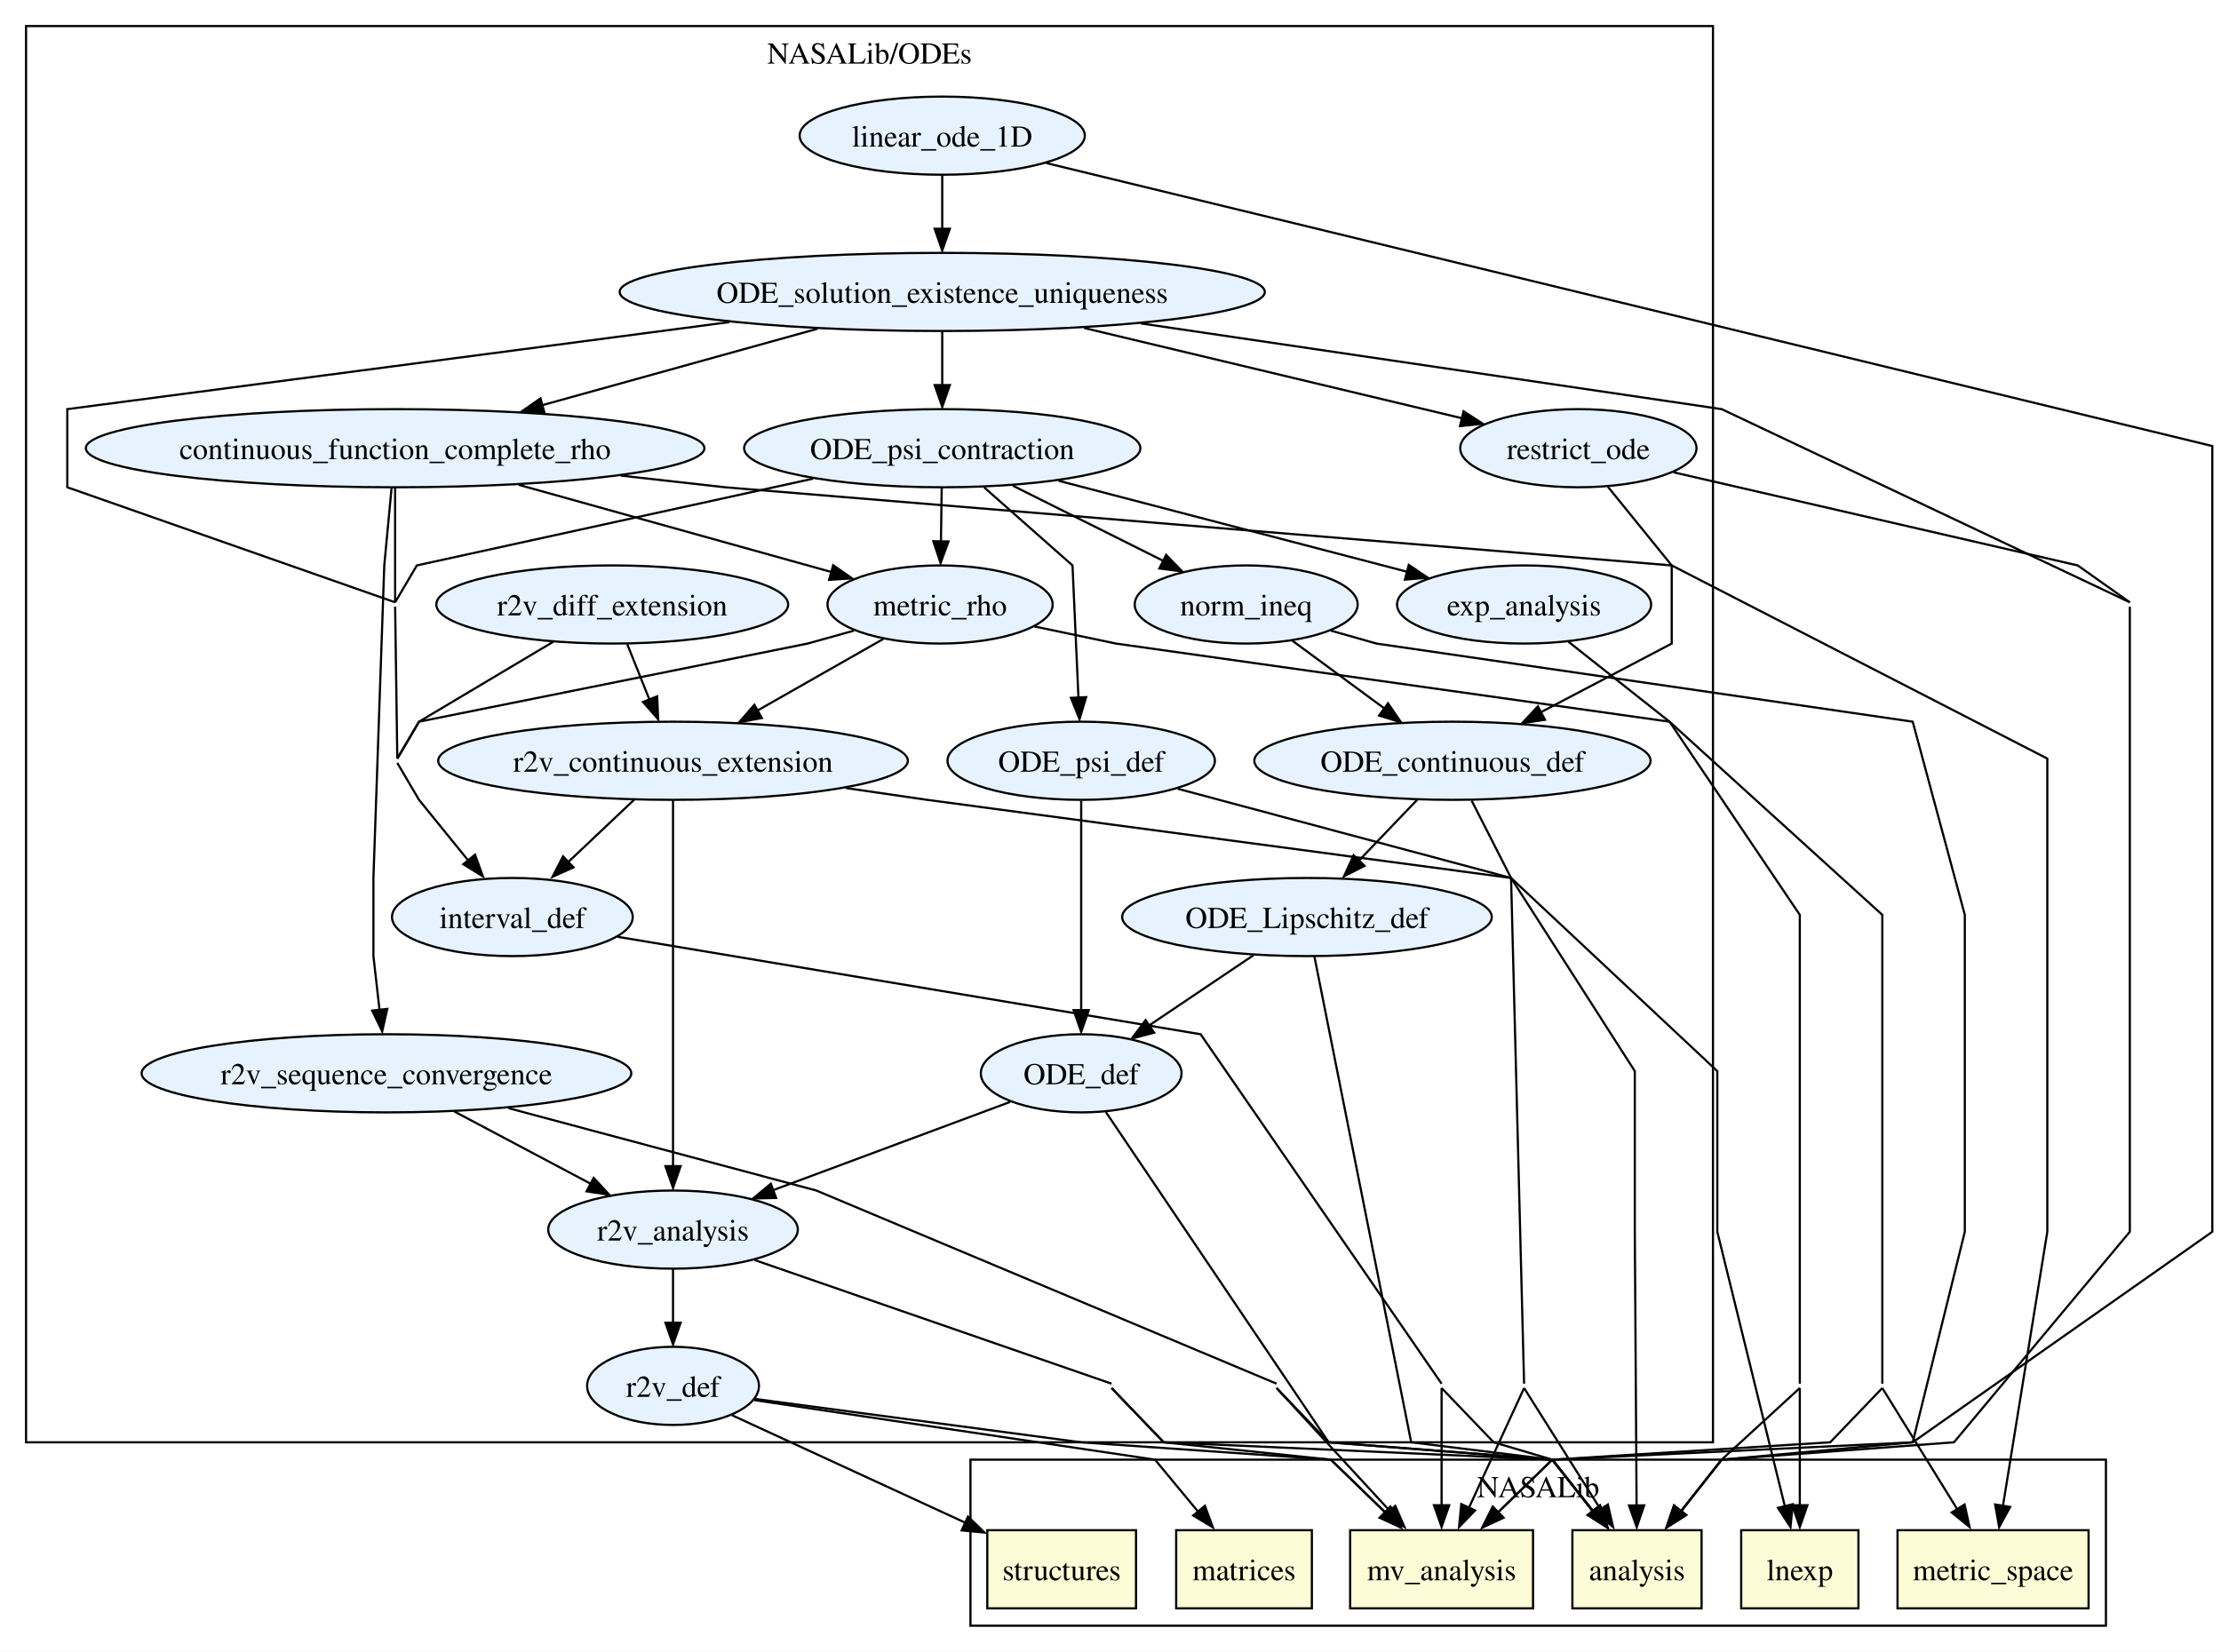
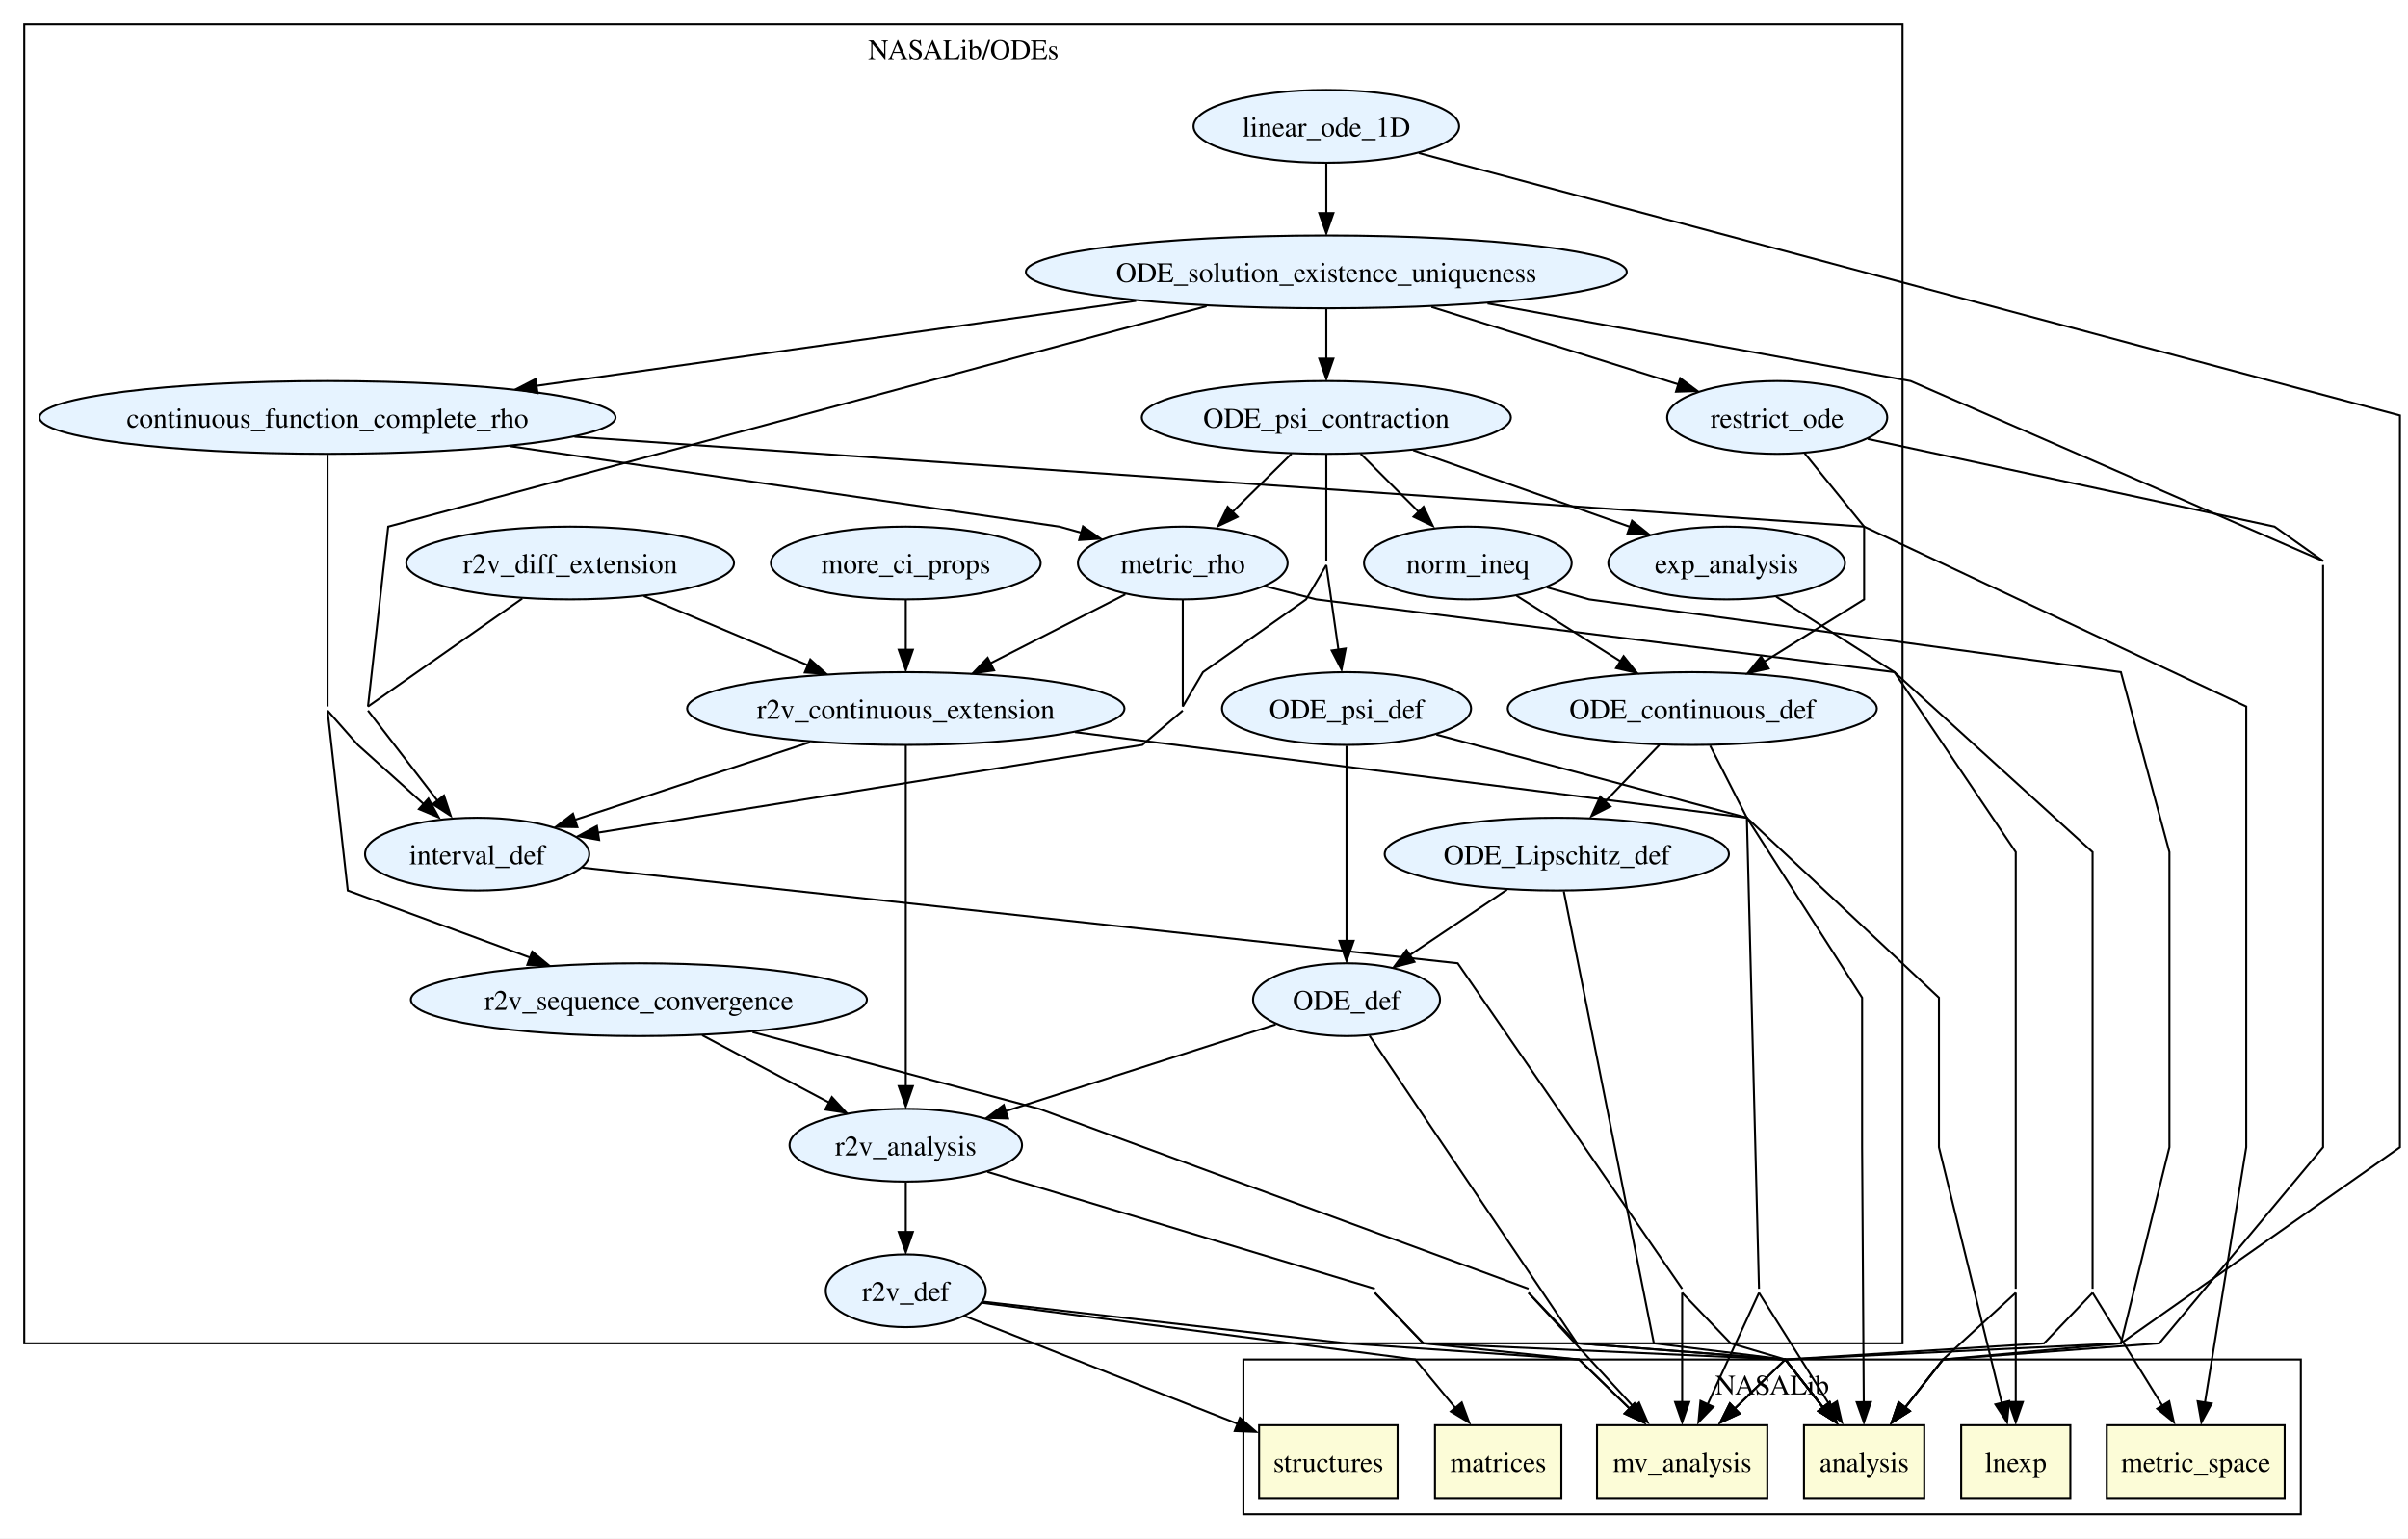
- <svg xmlns="http://www.w3.org/2000/svg" width="1023pt" height="761pt" viewBox="0.00 0.00 1023.00 761.00">
+ <svg xmlns="http://www.w3.org/2000/svg" width="1191pt" height="761pt" viewBox="0.00 0.00 1191.00 761.00">
  <g id="graph0" class="graph" transform="scale(1 1) rotate(0) translate(4 757)">
-     <polygon fill="white" stroke="none" points="-4,4 -4,-757 1019,-757 1019,4 -4,4" />
+     <polygon fill="white" stroke="none" points="-4,4 -4,-757 1187,-757 1187,4 -4,4" />
    <g id="clust1" class="cluster">
-       <polygon fill="none" stroke="black" points="443,-8 443,-84.5 966,-84.5 966,-8 443,-8" />
-       <text text-anchor="middle" x="704.5" y="-67.2" font-family="Times,serif" font-size="14.00">NASALib</text>
+       <polygon fill="none" stroke="black" points="611,-8 611,-84.5 1134,-84.5 1134,-8 611,-8" />
+       <text text-anchor="middle" x="872.5" y="-67.2" font-family="Times,serif" font-size="14.00">NASALib</text>
    </g>
    <g id="clust2" class="cluster">
-       <polygon fill="none" stroke="black" points="8,-92.5 8,-745 785,-745 785,-92.5 8,-92.5" />
-       <text text-anchor="middle" x="396.5" y="-727.7" font-family="Times,serif" font-size="14.00">NASALib/ODEs</text>
+       <polygon fill="none" stroke="black" points="8,-92.5 8,-745 937,-745 937,-92.5 8,-92.5" />
+       <text text-anchor="middle" x="472.5" y="-727.7" font-family="Times,serif" font-size="14.00">NASALib/ODEs</text>
    </g>
    <g id="node1" class="node">
-       <ellipse fill="#e6f3ff" stroke="black" cx="598" cy="-334.5" rx="85.13" ry="18" />
-       <text text-anchor="middle" x="598" y="-329.45" font-family="Times,serif" font-size="14.00">ODE_Lipschitz_def</text>
+       <ellipse fill="#e6f3ff" stroke="black" cx="766" cy="-334.5" rx="85.13" ry="18" />
+       <text text-anchor="middle" x="766" y="-329.45" font-family="Times,serif" font-size="14.00">ODE_Lipschitz_def</text>
    </g>
    <g id="node3" class="node">
-       <ellipse fill="#e6f3ff" stroke="black" cx="494" cy="-262.5" rx="46.23" ry="18" />
-       <text text-anchor="middle" x="494" y="-257.45" font-family="Times,serif" font-size="14.00">ODE_def</text>
+       <ellipse fill="#e6f3ff" stroke="black" cx="662" cy="-262.5" rx="46.23" ry="18" />
+       <text text-anchor="middle" x="662" y="-257.45" font-family="Times,serif" font-size="14.00">ODE_def</text>
    </g>
    <g id="edge1" class="edge">
-       <path fill="none" stroke="black" d="M573.35,-316.91C558.89,-307.18 540.49,-294.79 525.04,-284.39" />
-       <polygon fill="black" stroke="black" points="527.59,-281.22 517.34,-278.54 523.68,-287.03 527.59,-281.22" />
-     </g>
-     <g id="node19" class="node">
-       <polygon fill="#fcfcd7" stroke="black" points="779.75,-52 720.25,-52 720.25,-16 779.75,-16 779.75,-52" />
-       <text text-anchor="middle" x="750" y="-28.95" font-family="Times,serif" font-size="14.00">analysis</text>
+       <path fill="none" stroke="black" d="M741.35,-316.91C726.89,-307.18 708.49,-294.79 693.04,-284.39" />
+       <polygon fill="black" stroke="black" points="695.59,-281.22 685.34,-278.54 691.68,-287.03 695.59,-281.22" />
+     </g>
+     <g id="node20" class="node">
+       <polygon fill="#fcfcd7" stroke="black" points="947.75,-52 888.25,-52 888.25,-16 947.75,-16 947.75,-52" />
+       <text text-anchor="middle" x="918" y="-28.95" font-family="Times,serif" font-size="14.00">analysis</text>
    </g>
    <g id="edge2" class="edge">
-       <path fill="none" stroke="black" d="M601.45,-316.17C612.46,-260.91 646,-92.5 646,-92.5 646,-92.5 711,-84.5 711,-84.5 711,-84.5 720.14,-72.9 729.57,-60.93" />
-       <polygon fill="black" stroke="black" points="732.92,-63.33 736.36,-53.31 727.42,-59 732.92,-63.33" />
+       <path fill="none" stroke="black" d="M769.45,-316.17C780.46,-260.91 814,-92.5 814,-92.5 814,-92.5 879,-84.5 879,-84.5 879,-84.5 888.14,-72.9 897.57,-60.93" />
+       <polygon fill="black" stroke="black" points="900.92,-63.33 904.36,-53.31 895.42,-59 900.92,-63.33" />
    </g>
    <g id="node2" class="node">
-       <ellipse fill="#e6f3ff" stroke="black" cx="665" cy="-406.5" rx="91.27" ry="18" />
-       <text text-anchor="middle" x="665" y="-401.45" font-family="Times,serif" font-size="14.00">ODE_continuous_def</text>
+       <ellipse fill="#e6f3ff" stroke="black" cx="833" cy="-406.5" rx="91.27" ry="18" />
+       <text text-anchor="middle" x="833" y="-401.45" font-family="Times,serif" font-size="14.00">ODE_continuous_def</text>
    </g>
    <g id="edge3" class="edge">
-       <path fill="none" stroke="black" d="M648.78,-388.55C640.63,-380.04 630.61,-369.57 621.62,-360.18" />
-       <polygon fill="black" stroke="black" points="624.51,-358.09 615.07,-353.29 619.46,-362.93 624.51,-358.09" />
+       <path fill="none" stroke="black" d="M816.78,-388.55C808.63,-380.04 798.61,-369.57 789.62,-360.18" />
+       <polygon fill="black" stroke="black" points="792.51,-358.09 783.07,-353.29 787.46,-362.93 792.51,-358.09" />
    </g>
    <g id="edge4" class="edge">
-       <path fill="none" stroke="black" d="M673.84,-388.15C681.72,-372.69 692,-352.5 692,-352.5 692,-352.5 698,-119.5 698,-119.5" />
-       <path fill="none" stroke="black" d="M698,-117.5C698,-117.5 718.04,-85.71 733.23,-61.6" />
-       <polygon fill="black" stroke="black" points="736.6,-63.82 738.97,-53.5 730.68,-60.09 736.6,-63.82" />
-     </g>
-     <g id="node23" class="node">
-       <polygon fill="#fcfcd7" stroke="black" points="702.12,-52 617.88,-52 617.88,-16 702.12,-16 702.12,-52" />
-       <text text-anchor="middle" x="660" y="-28.95" font-family="Times,serif" font-size="14.00">mv_analysis</text>
+       <path fill="none" stroke="black" d="M866,-117.5C866,-117.5 886.04,-85.71 901.23,-61.6" />
+       <polygon fill="black" stroke="black" points="904.6,-63.82 906.97,-53.5 898.68,-60.09 904.6,-63.82" />
+       <path fill="none" stroke="black" d="M841.84,-388.15C849.72,-372.69 860,-352.5 860,-352.5 860,-352.5 866,-119.5 866,-119.5" />
+     </g>
+     <g id="node24" class="node">
+       <polygon fill="#fcfcd7" stroke="black" points="870.12,-52 785.88,-52 785.88,-16 870.12,-16 870.12,-52" />
+       <text text-anchor="middle" x="828" y="-28.95" font-family="Times,serif" font-size="14.00">mv_analysis</text>
    </g>
    <g id="edge5" class="edge">
-       <path fill="none" stroke="black" d="M698,-117.5C698,-117.5 683.62,-86.27 672.55,-62.24" />
-       <polygon fill="black" stroke="black" points="675.42,-61.11 668.06,-53.5 669.06,-64.04 675.42,-61.11" />
-     </g>
-     <g id="node13" class="node">
-       <ellipse fill="#e6f3ff" stroke="black" cx="306" cy="-190.5" rx="57.49" ry="18" />
-       <text text-anchor="middle" x="306" y="-185.45" font-family="Times,serif" font-size="14.00">r2v_analysis</text>
+       <path fill="none" stroke="black" d="M866,-117.5C866,-117.5 851.62,-86.27 840.55,-62.24" />
+       <polygon fill="black" stroke="black" points="843.42,-61.11 836.06,-53.5 837.06,-64.04 843.42,-61.11" />
+     </g>
+     <g id="node14" class="node">
+       <ellipse fill="#e6f3ff" stroke="black" cx="444" cy="-190.5" rx="57.49" ry="18" />
+       <text text-anchor="middle" x="444" y="-185.45" font-family="Times,serif" font-size="14.00">r2v_analysis</text>
    </g>
    <g id="edge6" class="edge">
-       <path fill="none" stroke="black" d="M461.25,-249.31C431.03,-238.05 385.85,-221.23 352,-208.63" />
-       <polygon fill="black" stroke="black" points="353.49,-205.07 342.89,-204.86 351.04,-211.63 353.49,-205.07" />
+       <path fill="none" stroke="black" d="M626.97,-250.25C590.77,-238.63 533.95,-220.38 493.23,-207.31" />
+       <polygon fill="black" stroke="black" points="494.58,-203.74 483.99,-204.02 492.44,-210.41 494.58,-203.74" />
    </g>
    <g id="edge7" class="edge">
-       <path fill="none" stroke="black" d="M505.35,-244.68C534.18,-201.93 608,-92.5 608,-92.5 608,-92.5 711,-84.5 711,-84.5 711,-84.5 720.14,-72.9 729.57,-60.93" />
-       <polygon fill="black" stroke="black" points="732.92,-63.33 736.36,-53.31 727.42,-59 732.92,-63.33" />
+       <path fill="none" stroke="black" d="M673.35,-244.68C702.18,-201.93 776,-92.5 776,-92.5 776,-92.5 879,-84.5 879,-84.5 879,-84.5 888.14,-72.9 897.57,-60.93" />
+       <polygon fill="black" stroke="black" points="900.92,-63.33 904.36,-53.31 895.42,-59 900.92,-63.33" />
    </g>
    <g id="node4" class="node">
-       <ellipse fill="#e6f3ff" stroke="black" cx="430" cy="-550.5" rx="91.27" ry="18" />
-       <text text-anchor="middle" x="430" y="-545.45" font-family="Times,serif" font-size="14.00">ODE_psi_contraction</text>
+       <ellipse fill="#e6f3ff" stroke="black" cx="652" cy="-550.5" rx="91.27" ry="18" />
+       <text text-anchor="middle" x="652" y="-545.45" font-family="Times,serif" font-size="14.00">ODE_psi_contraction</text>
    </g>
    <g id="node5" class="node">
-       <ellipse fill="#e6f3ff" stroke="black" cx="494" cy="-406.5" rx="61.59" ry="18" />
-       <text text-anchor="middle" x="494" y="-401.45" font-family="Times,serif" font-size="14.00">ODE_psi_def</text>
+       <ellipse fill="#e6f3ff" stroke="black" cx="662" cy="-406.5" rx="61.59" ry="18" />
+       <text text-anchor="middle" x="662" y="-401.45" font-family="Times,serif" font-size="14.00">ODE_psi_def</text>
    </g>
    <g id="edge8" class="edge">
-       <path fill="none" stroke="black" d="M449.31,-532.44C466.85,-516.95 490,-496.5 490,-496.5 490,-496.5 491.57,-461.61 492.74,-435.52" />
-       <polygon fill="black" stroke="black" points="496.28,-435.81 493.23,-425.66 489.28,-435.49 496.28,-435.81" />
+       <path fill="none" stroke="black" d="M652,-477.5C652,-477.5 655.22,-454.95 658.01,-435.45" />
+       <polygon fill="black" stroke="black" points="661.58,-436.2 659.53,-425.8 654.65,-435.21 661.58,-436.2" />
    </g>
    <g id="node8" class="node">
-       <ellipse fill="#e6f3ff" stroke="black" cx="698" cy="-478.5" rx="58.52" ry="18" />
-       <text text-anchor="middle" x="698" y="-473.45" font-family="Times,serif" font-size="14.00">exp_analysis</text>
+       <ellipse fill="#e6f3ff" stroke="black" cx="850" cy="-478.5" rx="58.52" ry="18" />
+       <text text-anchor="middle" x="850" y="-473.45" font-family="Times,serif" font-size="14.00">exp_analysis</text>
    </g>
    <g id="edge9" class="edge">
-       <path fill="none" stroke="black" d="M483.59,-535.5C530.21,-523.32 597.45,-505.76 644.15,-493.57" />
-       <polygon fill="black" stroke="black" points="644.88,-496.73 653.67,-490.82 643.11,-489.96 644.88,-496.73" />
+       <path fill="none" stroke="black" d="M694.96,-534.31C726.57,-523.14 769.55,-507.94 802.24,-496.39" />
+       <polygon fill="black" stroke="black" points="803.2,-499.41 811.46,-492.77 800.86,-492.81 803.2,-499.41" />
    </g>
    <g id="node9" class="node">
      <ellipse fill="#e6f3ff" stroke="black" cx="232" cy="-334.5" rx="55.45" ry="18" />
      <text text-anchor="middle" x="232" y="-329.45" font-family="Times,serif" font-size="14.00">interval_def</text>
    </g>
    <g id="edge10" class="edge">
-       <path fill="none" stroke="black" d="M370.49,-536.47C298.84,-520.77 188,-496.5 188,-496.5 188,-496.5 178,-479.5 178,-479.5" />
+       <path fill="none" stroke="black" d="M652,-477.5C652,-477.5 642,-460.5 642,-460.5 642,-460.5 591,-424.5 591,-424.5 591,-424.5 581,-407.5 581,-407.5" />
+       <path fill="none" stroke="black" d="M652,-532.2C652,-511.47 652,-479.5 652,-479.5" />
    </g>
    <g id="node11" class="node">
-       <ellipse fill="#e6f3ff" stroke="black" cx="429" cy="-478.5" rx="51.86" ry="18" />
-       <text text-anchor="middle" x="429" y="-473.45" font-family="Times,serif" font-size="14.00">metric_rho</text>
+       <ellipse fill="#e6f3ff" stroke="black" cx="581" cy="-478.5" rx="51.86" ry="18" />
+       <text text-anchor="middle" x="581" y="-473.45" font-family="Times,serif" font-size="14.00">metric_rho</text>
    </g>
    <g id="edge11" class="edge">
-       <path fill="none" stroke="black" d="M429.75,-532.2C429.65,-524.74 429.52,-515.82 429.4,-507.47" />
-       <polygon fill="black" stroke="black" points="432.89,-507.55 429.24,-497.6 425.89,-507.65 432.89,-507.55" />
+       <path fill="none" stroke="black" d="M634.81,-532.55C625.96,-523.83 615.02,-513.04 605.32,-503.48" />
+       <polygon fill="black" stroke="black" points="608.12,-501.34 598.54,-496.81 603.2,-506.32 608.12,-501.34" />
+     </g>
+     <g id="node13" class="node">
+       <ellipse fill="#e6f3ff" stroke="black" cx="722" cy="-478.5" rx="51.35" ry="18" />
+       <text text-anchor="middle" x="722" y="-473.45" font-family="Times,serif" font-size="14.00">norm_ineq</text>
+     </g>
+     <g id="edge12" class="edge">
+       <path fill="none" stroke="black" d="M668.95,-532.55C677.67,-523.83 688.46,-513.04 698.02,-503.48" />
+       <polygon fill="black" stroke="black" points="700.1,-506.35 704.69,-496.81 695.15,-501.4 700.1,-506.35" />
+     </g>
+     <g id="edge13" class="edge">
+       <path fill="none" stroke="black" d="M662,-388.09C662,-364 662,-320.25 662,-291.53" />
+       <polygon fill="black" stroke="black" points="665.5,-291.61 662,-281.61 658.5,-291.61 665.5,-291.61" />
+     </g>
+     <g id="edge14" class="edge">
+       <path fill="none" stroke="black" d="M706.44,-393.61C764.81,-377.98 860,-352.5 860,-352.5 860,-352.5 917,-263.5 917,-263.5 917,-263.5 917,-263.5 917,-189.5 917,-189.5 917.53,-108.04 917.82,-63.42" />
+       <polygon fill="black" stroke="black" points="921.32,-63.45 917.89,-53.42 914.32,-63.4 921.32,-63.45" />
+     </g>
+     <g id="node6" class="node">
+       <ellipse fill="#e6f3ff" stroke="black" cx="652" cy="-622.5" rx="148.59" ry="18" />
+       <text text-anchor="middle" x="652" y="-617.45" font-family="Times,serif" font-size="14.00">ODE_solution_existence_uniqueness</text>
+     </g>
+     <g id="edge15" class="edge">
+       <path fill="none" stroke="black" d="M652,-604.2C652,-596.74 652,-587.82 652,-579.47" />
+       <polygon fill="black" stroke="black" points="655.5,-579.6 652,-569.6 648.5,-579.6 655.5,-579.6" />
+     </g>
+     <g id="node7" class="node">
+       <ellipse fill="#e6f3ff" stroke="black" cx="158" cy="-550.5" rx="142.45" ry="18" />
+       <text text-anchor="middle" x="158" y="-545.45" font-family="Times,serif" font-size="14.00">continuous_function_complete_rho</text>
+     </g>
+     <g id="edge16" class="edge">
+       <path fill="none" stroke="black" d="M557.92,-608.17C473.13,-596.15 348.72,-578.52 261.22,-566.13" />
+       <polygon fill="black" stroke="black" points="261.87,-562.54 251.47,-564.6 260.88,-569.47 261.87,-562.54" />
+     </g>
+     <g id="edge17" class="edge">
+       <path fill="none" stroke="black" d="M178,-405.5C178,-405.5 196.93,-380.96 212.37,-360.94" />
+       <polygon fill="black" stroke="black" points="215.59,-363.5 218.93,-353.45 210.05,-359.23 215.59,-363.5" />
+       <path fill="none" stroke="black" d="M592.76,-605.54C467.67,-571.84 188,-496.5 188,-496.5 188,-496.5 178,-407.5 178,-407.5" />
+     </g>
+     <g id="node19" class="node">
+       <ellipse fill="#e6f3ff" stroke="black" cx="875" cy="-550.5" rx="54.42" ry="18" />
+       <text text-anchor="middle" x="875" y="-545.45" font-family="Times,serif" font-size="14.00">restrict_ode</text>
+     </g>
+     <g id="edge18" class="edge">
+       <path fill="none" stroke="black" d="M704,-605.18C740.9,-593.59 790.09,-578.15 826.24,-566.81" />
+       <polygon fill="black" stroke="black" points="827.05,-569.91 835.54,-563.57 824.95,-563.23 827.05,-569.91" />
+     </g>
+     <g id="edge19" class="edge">
+       <path fill="none" stroke="black" d="M731.74,-606.88C817.28,-591.19 941,-568.5 941,-568.5 941,-568.5 1145,-479.5 1145,-479.5" />
+     </g>
+     <g id="edge20" class="edge">
+       <path fill="none" stroke="black" d="M158,-405.5C158,-405.5 173,-388.5 173,-388.5 173,-388.5 190.13,-373.11 205.93,-358.92" />
+       <polygon fill="black" stroke="black" points="207.88,-361.98 212.98,-352.69 203.2,-356.77 207.88,-361.98" />
+     </g>
+     <g id="edge21" class="edge">
+       <path fill="none" stroke="black" d="M248.41,-536.26C355.64,-520.56 520,-496.5 520,-496.5 520,-496.5 524.37,-495.28 530.77,-493.5" />
+       <polygon fill="black" stroke="black" points="531.64,-496.61 540.33,-490.55 529.76,-489.87 531.64,-496.61" />
+     </g>
+     <g id="node18" class="node">
+       <ellipse fill="#e6f3ff" stroke="black" cx="312" cy="-262.5" rx="112.77" ry="18" />
+       <text text-anchor="middle" x="312" y="-257.45" font-family="Times,serif" font-size="14.00">r2v_sequence_convergence</text>
+     </g>
+     <g id="edge22" class="edge">
+       <path fill="none" stroke="black" d="M158,-532.09C158,-494.17 158,-407.5 158,-407.5" />
+       <path fill="none" stroke="black" d="M158,-405.5C158,-405.5 168,-316.5 168,-316.5 168,-316.5 217.31,-298.35 258.22,-283.29" />
+       <polygon fill="black" stroke="black" points="259.23,-286.28 267.4,-279.55 256.81,-279.72 259.23,-286.28" />
+     </g>
+     <g id="node23" class="node">
+       <polygon fill="#fcfcd7" stroke="black" points="1126,-52 1038,-52 1038,-16 1126,-16 1126,-52" />
+       <text text-anchor="middle" x="1082" y="-28.95" font-family="Times,serif" font-size="14.00">metric_space</text>
+     </g>
+     <g id="edge23" class="edge">
+       <path fill="none" stroke="black" d="M280.11,-540.98C494.94,-526 918,-496.5 918,-496.5 918,-496.5 1107,-407.5 1107,-407.5 1107,-407.5 1107,-407.5 1107,-189.5 1107,-189.5 1093.76,-107.69 1086.55,-63.13" />
+       <polygon fill="black" stroke="black" points="1089.87,-62.74 1084.82,-53.42 1082.96,-63.85 1089.87,-62.74" />
+     </g>
+     <g id="edge24" class="edge">
+       <path fill="none" stroke="black" d="M993,-117.5C993,-117.5 957,-84.5 957,-84.5 957,-84.5 947.86,-72.9 938.43,-60.93" />
+       <polygon fill="black" stroke="black" points="940.58,-59 931.64,-53.31 935.08,-63.33 940.58,-59" />
+       <path fill="none" stroke="black" d="M874.45,-461.88C898.94,-446.25 933,-424.5 933,-424.5 933,-424.5 993,-335.5 993,-335.5 993,-335.5 993,-335.5 993,-261.5 993,-261.5 993,-119.5 993,-119.5" />
+     </g>
+     <g id="node21" class="node">
+       <polygon fill="#fcfcd7" stroke="black" points="1020,-52 966,-52 966,-16 1020,-16 1020,-52" />
+       <text text-anchor="middle" x="993" y="-28.95" font-family="Times,serif" font-size="14.00">lnexp</text>
+     </g>
+     <g id="edge25" class="edge">
+       <path fill="none" stroke="black" d="M993,-117.5C993,-117.5 993,-87.1 993,-63.21" />
+       <polygon fill="black" stroke="black" points="996.5,-63.5 993,-53.5 989.5,-63.5 996.5,-63.5" />
+     </g>
+     <g id="edge26" class="edge">
+       <path fill="none" stroke="black" d="M828,-117.5C828,-117.5 852,-92.5 852,-92.5 852,-92.5 879,-84.5 879,-84.5 879,-84.5 888.14,-72.9 897.57,-60.93" />
+       <polygon fill="black" stroke="black" points="900.92,-63.33 904.36,-53.31 895.42,-59 900.92,-63.33" />
+       <path fill="none" stroke="black" d="M283.9,-327.83C409.02,-314.16 717,-280.5 717,-280.5 717,-280.5 828,-119.5 828,-119.5" />
+     </g>
+     <g id="edge27" class="edge">
+       <path fill="none" stroke="black" d="M828,-117.5C828,-117.5 828,-87.1 828,-63.21" />
+       <polygon fill="black" stroke="black" points="831.5,-63.5 828,-53.5 824.5,-63.5 831.5,-63.5" />
+     </g>
+     <g id="node10" class="node">
+       <ellipse fill="#e6f3ff" stroke="black" cx="652" cy="-694.5" rx="65.68" ry="18" />
+       <text text-anchor="middle" x="652" y="-689.45" font-family="Times,serif" font-size="14.00">linear_ode_1D</text>
+     </g>
+     <g id="edge28" class="edge">
+       <path fill="none" stroke="black" d="M652,-676.2C652,-668.74 652,-659.82 652,-651.47" />
+       <polygon fill="black" stroke="black" points="655.5,-651.6 652,-641.6 648.5,-651.6 655.5,-651.6" />
+     </g>
+     <g id="edge29" class="edge">
+       <path fill="none" stroke="black" d="M697.73,-681.27C826.53,-646.83 1183,-551.5 1183,-551.5 1183,-551.5 1183,-551.5 1183,-189.5 1183,-189.5 1045,-92.5 1045,-92.5 1045,-92.5 879,-84.5 879,-84.5 879,-84.5 866.34,-72.22 853.64,-59.89" />
+       <polygon fill="black" stroke="black" points="856.45,-57.77 846.84,-53.31 851.58,-62.79 856.45,-57.77" />
+     </g>
+     <g id="edge30" class="edge">
+       <path fill="none" stroke="black" d="M581,-460.2C581,-439.47 581,-407.5 581,-407.5" />
+       <path fill="none" stroke="black" d="M581,-405.5C581,-405.5 561,-388.5 561,-388.5 561,-388.5 386.28,-360.35 291.49,-345.08" />
+       <polygon fill="black" stroke="black" points="292.33,-341.51 281.9,-343.38 291.22,-348.42 292.33,-341.51" />
+     </g>
+     <g id="node15" class="node">
+       <ellipse fill="#e6f3ff" stroke="black" cx="444" cy="-406.5" rx="108.16" ry="18" />
+       <text text-anchor="middle" x="444" y="-401.45" font-family="Times,serif" font-size="14.00">r2v_continuous_extension</text>
+     </g>
+     <g id="edge31" class="edge">
+       <path fill="none" stroke="black" d="M552.61,-463C533.31,-453.13 507.45,-439.92 485.8,-428.86" />
+       <polygon fill="black" stroke="black" points="487.69,-425.38 477.19,-423.95 484.5,-431.61 487.69,-425.38" />
+     </g>
+     <g id="edge32" class="edge">
+       <path fill="none" stroke="black" d="M1031,-117.5C1031,-117.5 1050.65,-85.71 1065.56,-61.6" />
+       <polygon fill="black" stroke="black" points="1068.9,-63.84 1071.18,-53.5 1062.95,-60.16 1068.9,-63.84" />
+       <path fill="none" stroke="black" d="M621.67,-467.02C635.25,-463.53 647,-460.5 647,-460.5 647,-460.5 933,-424.5 933,-424.5 933,-424.5 1031,-335.5 1031,-335.5 1031,-335.5 1031,-335.5 1031,-261.5 1031,-261.5 1031,-119.5 1031,-119.5" />
+     </g>
+     <g id="edge33" class="edge">
+       <path fill="none" stroke="black" d="M1031,-117.5C1031,-117.5 1007,-92.5 1007,-92.5 1007,-92.5 879,-84.5 879,-84.5 879,-84.5 866.34,-72.22 853.64,-59.89" />
+       <polygon fill="black" stroke="black" points="856.45,-57.77 846.84,-53.31 851.58,-62.79 856.45,-57.77" />
    </g>
    <g id="node12" class="node">
-       <ellipse fill="#e6f3ff" stroke="black" cx="570" cy="-478.5" rx="51.35" ry="18" />
-       <text text-anchor="middle" x="570" y="-473.45" font-family="Times,serif" font-size="14.00">norm_ineq</text>
-     </g>
-     <g id="edge12" class="edge">
-       <path fill="none" stroke="black" d="M462.47,-533.26C483.2,-522.9 510.18,-509.41 531.92,-498.54" />
-       <polygon fill="black" stroke="black" points="533.12,-501.35 540.5,-493.75 529.99,-495.09 533.12,-501.35" />
-     </g>
-     <g id="edge13" class="edge">
-       <path fill="none" stroke="black" d="M494,-388.09C494,-364 494,-320.25 494,-291.53" />
-       <polygon fill="black" stroke="black" points="497.5,-291.61 494,-281.61 490.5,-291.61 497.5,-291.61" />
-     </g>
-     <g id="edge14" class="edge">
-       <path fill="none" stroke="black" d="M538.44,-393.61C596.81,-377.98 692,-352.5 692,-352.5 692,-352.5 749,-263.5 749,-263.5 749,-263.5 749,-263.5 749,-189.5 749,-189.5 749.53,-108.04 749.82,-63.42" />
-       <polygon fill="black" stroke="black" points="753.32,-63.45 749.89,-53.42 746.32,-63.4 753.32,-63.45" />
-     </g>
-     <g id="node6" class="node">
-       <ellipse fill="#e6f3ff" stroke="black" cx="430" cy="-622.5" rx="148.59" ry="18" />
-       <text text-anchor="middle" x="430" y="-617.45" font-family="Times,serif" font-size="14.00">ODE_solution_existence_uniqueness</text>
-     </g>
-     <g id="edge15" class="edge">
-       <path fill="none" stroke="black" d="M430,-604.2C430,-596.74 430,-587.82 430,-579.47" />
-       <polygon fill="black" stroke="black" points="433.5,-579.6 430,-569.6 426.5,-579.6 433.5,-579.6" />
-     </g>
-     <g id="node7" class="node">
-       <ellipse fill="#e6f3ff" stroke="black" cx="178" cy="-550.5" rx="142.45" ry="18" />
-       <text text-anchor="middle" x="178" y="-545.45" font-family="Times,serif" font-size="14.00">continuous_function_complete_rho</text>
-     </g>
-     <g id="edge16" class="edge">
-       <path fill="none" stroke="black" d="M372.5,-605.53C334.76,-595.05 285.25,-581.29 245.62,-570.28" />
-       <polygon fill="black" stroke="black" points="246.82,-566.71 236.25,-567.4 244.95,-573.45 246.82,-566.71" />
-     </g>
-     <g id="edge17" class="edge">
-       <path fill="none" stroke="black" d="M331.93,-608.6C212.64,-592.91 27,-568.5 27,-568.5 27,-568.5 27,-532.5 27,-532.5 27,-532.5 178,-479.5 178,-479.5" />
-       <path fill="none" stroke="black" d="M179,-405.5C179,-405.5 189,-388.5 189,-388.5 189,-388.5 200.52,-374.3 211.63,-360.6" />
-       <polygon fill="black" stroke="black" points="214.81,-363.24 218.39,-353.27 209.38,-358.83 214.81,-363.24" />
-       <path fill="none" stroke="black" d="M178,-477.5C178,-477.5 179,-407.5 179,-407.5" />
-     </g>
-     <g id="node18" class="node">
-       <ellipse fill="#e6f3ff" stroke="black" cx="723" cy="-550.5" rx="54.42" ry="18" />
-       <text text-anchor="middle" x="723" y="-545.45" font-family="Times,serif" font-size="14.00">restrict_ode</text>
-     </g>
-     <g id="edge18" class="edge">
-       <path fill="none" stroke="black" d="M495.39,-605.88C547.76,-593.37 620.33,-576.03 669.33,-564.32" />
-       <polygon fill="black" stroke="black" points="670.11,-567.5 679.02,-561.77 668.48,-560.69 670.11,-567.5" />
-     </g>
-     <g id="edge19" class="edge">
-       <path fill="none" stroke="black" d="M521.52,-607.99C627.88,-592.29 789,-568.5 789,-568.5 789,-568.5 977,-479.5 977,-479.5" />
-     </g>
-     <g id="edge20" class="edge">
-       <path fill="none" stroke="black" d="M178,-532.2C178,-511.47 178,-479.5 178,-479.5" />
-     </g>
-     <g id="edge21" class="edge">
-       <path fill="none" stroke="black" d="M234.96,-533.62C278.33,-521.52 337.47,-505.03 379.02,-493.44" />
-       <polygon fill="black" stroke="black" points="379.76,-496.59 388.45,-490.53 377.88,-489.85 379.76,-496.59" />
+       <ellipse fill="#e6f3ff" stroke="black" cx="444" cy="-478.5" rx="66.71" ry="18" />
+       <text text-anchor="middle" x="444" y="-473.45" font-family="Times,serif" font-size="14.00">more_ci_props</text>
+     </g>
+     <g id="edge34" class="edge">
+       <path fill="none" stroke="black" d="M444,-460.2C444,-452.74 444,-443.82 444,-435.47" />
+       <polygon fill="black" stroke="black" points="447.5,-435.6 444,-425.6 440.5,-435.6 447.5,-435.6" />
+     </g>
+     <g id="edge35" class="edge">
+       <path fill="none" stroke="black" d="M746.09,-462.31C761.15,-452.81 780.82,-440.41 797.63,-429.8" />
+       <polygon fill="black" stroke="black" points="799.04,-432.42 805.63,-424.13 795.31,-426.5 799.04,-432.42" />
+     </g>
+     <g id="edge36" class="edge">
+       <path fill="none" stroke="black" d="M761.01,-466.45C772.47,-463.2 782,-460.5 782,-460.5 782,-460.5 1045,-424.5 1045,-424.5 1045,-424.5 1069,-335.5 1069,-335.5 1069,-335.5 1069,-335.5 1069,-189.5 1069,-189.5 1045,-92.5 1045,-92.5 1045,-92.5 957,-84.5 957,-84.5 957,-84.5 947.86,-72.9 938.43,-60.93" />
+       <polygon fill="black" stroke="black" points="940.58,-59 931.64,-53.31 935.08,-63.33 940.58,-59" />
+     </g>
+     <g id="node16" class="node">
+       <ellipse fill="#e6f3ff" stroke="black" cx="444" cy="-118.5" rx="39.58" ry="18" />
+       <text text-anchor="middle" x="444" y="-113.45" font-family="Times,serif" font-size="14.00">r2v_def</text>
+     </g>
+     <g id="edge37" class="edge">
+       <path fill="none" stroke="black" d="M444,-172.2C444,-164.74 444,-155.82 444,-147.47" />
+       <polygon fill="black" stroke="black" points="447.5,-147.6 444,-137.6 440.5,-147.6 447.5,-147.6" />
+     </g>
+     <g id="edge38" class="edge">
+       <path fill="none" stroke="black" d="M676,-117.5C676,-117.5 700,-92.5 700,-92.5 700,-92.5 879,-84.5 879,-84.5 879,-84.5 888.14,-72.9 897.57,-60.93" />
+       <polygon fill="black" stroke="black" points="900.92,-63.33 904.36,-53.31 895.42,-59 900.92,-63.33" />
+     </g>
+     <g id="edge39" class="edge">
+       <path fill="none" stroke="black" d="M676,-117.5C676,-117.5 700,-92.5 700,-92.5 700,-92.5 777,-84.5 777,-84.5 777,-84.5 789.66,-72.22 802.36,-59.89" />
+       <polygon fill="black" stroke="black" points="804.42,-62.79 809.16,-53.31 799.55,-57.77 804.42,-62.79" />
+       <path fill="none" stroke="black" d="M484.41,-177.31C550.88,-157.25 676,-119.5 676,-119.5" />
+     </g>
+     <g id="edge40" class="edge">
+       <path fill="none" stroke="black" d="M396.69,-389.88C362.07,-378.45 315.26,-362.99 280.4,-351.48" />
+       <polygon fill="black" stroke="black" points="281.58,-347.85 270.99,-348.04 279.38,-354.5 281.58,-347.85" />
+     </g>
+     <g id="edge41" class="edge">
+       <path fill="none" stroke="black" d="M444,-388.35C444,-351.49 444,-264.42 444,-219.46" />
+       <polygon fill="black" stroke="black" points="447.5,-219.73 444,-209.73 440.5,-219.73 447.5,-219.73" />
+     </g>
+     <g id="edge42" class="edge">
+       <path fill="none" stroke="black" d="M527.68,-394.84C649.16,-379.36 860,-352.5 860,-352.5 860,-352.5 955,-263.5 955,-263.5 955,-263.5 955,-263.5 955,-189.5 955,-189.5 975.21,-107.34 986.15,-62.85" />
+       <polygon fill="black" stroke="black" points="989.73,-63.97 988.71,-53.42 982.93,-62.3 989.73,-63.97" />
+     </g>
+     <g id="node22" class="node">
+       <polygon fill="#fcfcd7" stroke="black" points="768.25,-52 705.75,-52 705.75,-16 768.25,-16 768.25,-52" />
+       <text text-anchor="middle" x="737" y="-28.95" font-family="Times,serif" font-size="14.00">matrices</text>
+     </g>
+     <g id="edge43" class="edge">
+       <path fill="none" stroke="black" d="M481.73,-112.56C552.03,-103.35 696,-84.5 696,-84.5 696,-84.5 705.79,-72.67 715.81,-60.58" />
+       <polygon fill="black" stroke="black" points="718.98,-63.25 722.66,-53.31 713.59,-58.78 718.98,-63.25" />
+     </g>
+     <g id="edge44" class="edge">
+       <path fill="none" stroke="black" d="M482.22,-113.12C544.74,-105.95 662,-92.5 662,-92.5 662,-92.5 777,-84.5 777,-84.5 777,-84.5 789.66,-72.22 802.36,-59.89" />
+       <polygon fill="black" stroke="black" points="804.42,-62.79 809.16,-53.31 799.55,-57.77 804.42,-62.79" />
+     </g>
+     <g id="node25" class="node">
+       <polygon fill="#fcfcd7" stroke="black" points="687.25,-52 618.75,-52 618.75,-16 687.25,-16 687.25,-52" />
+       <text text-anchor="middle" x="653" y="-28.95" font-family="Times,serif" font-size="14.00">structures</text>
+     </g>
+     <g id="edge45" class="edge">
+       <path fill="none" stroke="black" d="M473.06,-106.03C508.11,-92.19 567.41,-68.78 608.3,-52.64" />
+       <polygon fill="black" stroke="black" points="609.26,-55.63 617.28,-48.71 606.69,-49.12 609.26,-55.63" />
    </g>
    <g id="node17" class="node">
-       <ellipse fill="#e6f3ff" stroke="black" cx="174" cy="-262.5" rx="112.77" ry="18" />
-       <text text-anchor="middle" x="174" y="-257.45" font-family="Times,serif" font-size="14.00">r2v_sequence_convergence</text>
-     </g>
-     <g id="edge22" class="edge">
-       <path fill="none" stroke="black" d="M176.36,-532.15C174.9,-516.69 173,-496.5 173,-496.5 173,-496.5 168,-352.5 168,-352.5 168,-352.5 168,-316.5 168,-316.5 168,-316.5 169.39,-304.18 170.84,-291.42" />
-       <polygon fill="black" stroke="black" points="174.39,-292.18 172.04,-281.85 167.43,-291.4 174.39,-292.18" />
-     </g>
-     <g id="node22" class="node">
-       <polygon fill="#fcfcd7" stroke="black" points="958,-52 870,-52 870,-16 958,-16 958,-52" />
-       <text text-anchor="middle" x="914" y="-28.95" font-family="Times,serif" font-size="14.00">metric_space</text>
-     </g>
-     <g id="edge23" class="edge">
-       <path fill="none" stroke="black" d="M281.91,-537.88C308.62,-534.89 330,-532.5 330,-532.5 330,-532.5 766,-496.5 766,-496.5 766,-496.5 939,-407.5 939,-407.5 939,-407.5 939,-407.5 939,-189.5 939,-189.5 925.76,-107.69 918.55,-63.13" />
-       <polygon fill="black" stroke="black" points="921.87,-62.74 916.82,-53.42 914.96,-63.85 921.87,-62.74" />
-     </g>
-     <g id="edge24" class="edge">
-       <path fill="none" stroke="black" d="M718.47,-461.31C738.17,-445.72 765,-424.5 765,-424.5 765,-424.5 825,-335.5 825,-335.5 825,-335.5 825,-335.5 825,-261.5 825,-261.5 825,-119.5 825,-119.5" />
-       <path fill="none" stroke="black" d="M825,-117.5C825,-117.5 789,-84.5 789,-84.5 789,-84.5 779.86,-72.9 770.43,-60.93" />
-       <polygon fill="black" stroke="black" points="772.58,-59 763.64,-53.31 767.08,-63.33 772.58,-59" />
-     </g>
-     <g id="node20" class="node">
-       <polygon fill="#fcfcd7" stroke="black" points="852,-52 798,-52 798,-16 852,-16 852,-52" />
-       <text text-anchor="middle" x="825" y="-28.95" font-family="Times,serif" font-size="14.00">lnexp</text>
-     </g>
-     <g id="edge25" class="edge">
-       <path fill="none" stroke="black" d="M825,-117.5C825,-117.5 825,-87.1 825,-63.21" />
-       <polygon fill="black" stroke="black" points="828.5,-63.5 825,-53.5 821.5,-63.5 828.5,-63.5" />
-     </g>
-     <g id="edge26" class="edge">
-       <path fill="none" stroke="black" d="M280.49,-325.39C369.29,-310.55 549,-280.5 549,-280.5 549,-280.5 660,-119.5 660,-119.5" />
-       <path fill="none" stroke="black" d="M660,-117.5C660,-117.5 684,-92.5 684,-92.5 684,-92.5 711,-84.5 711,-84.5 711,-84.5 720.14,-72.9 729.57,-60.93" />
-       <polygon fill="black" stroke="black" points="732.92,-63.33 736.36,-53.31 727.42,-59 732.92,-63.33" />
-     </g>
-     <g id="edge27" class="edge">
-       <path fill="none" stroke="black" d="M660,-117.5C660,-117.5 660,-87.1 660,-63.21" />
-       <polygon fill="black" stroke="black" points="663.5,-63.5 660,-53.5 656.5,-63.5 663.5,-63.5" />
-     </g>
-     <g id="node10" class="node">
-       <ellipse fill="#e6f3ff" stroke="black" cx="430" cy="-694.5" rx="65.68" ry="18" />
-       <text text-anchor="middle" x="430" y="-689.45" font-family="Times,serif" font-size="14.00">linear_ode_1D</text>
-     </g>
-     <g id="edge28" class="edge">
-       <path fill="none" stroke="black" d="M430,-676.2C430,-668.74 430,-659.82 430,-651.47" />
-       <polygon fill="black" stroke="black" points="433.5,-651.6 430,-641.6 426.5,-651.6 433.5,-651.6" />
-     </g>
-     <g id="edge29" class="edge">
-       <path fill="none" stroke="black" d="M477.87,-681.88C617.59,-647.97 1015,-551.5 1015,-551.5 1015,-551.5 1015,-551.5 1015,-189.5 1015,-189.5 877,-92.5 877,-92.5 877,-92.5 711,-84.5 711,-84.5 711,-84.5 698.34,-72.22 685.64,-59.89" />
-       <polygon fill="black" stroke="black" points="688.45,-57.77 678.84,-53.31 683.58,-62.79 688.45,-57.77" />
-     </g>
-     <g id="edge30" class="edge">
-       <path fill="none" stroke="black" d="M389.33,-466.45C377.68,-463.2 368,-460.5 368,-460.5 368,-460.5 189,-424.5 189,-424.5 189,-424.5 179,-407.5 179,-407.5" />
-     </g>
-     <g id="node14" class="node">
-       <ellipse fill="#e6f3ff" stroke="black" cx="306" cy="-406.5" rx="108.16" ry="18" />
-       <text text-anchor="middle" x="306" y="-401.45" font-family="Times,serif" font-size="14.00">r2v_continuous_extension</text>
-     </g>
-     <g id="edge31" class="edge">
-       <path fill="none" stroke="black" d="M402.91,-462.65C386.1,-453.09 363.93,-440.47 345.04,-429.72" />
-       <polygon fill="black" stroke="black" points="346.92,-426.19 336.5,-424.29 343.46,-432.28 346.92,-426.19" />
-     </g>
-     <g id="edge32" class="edge">
-       <path fill="none" stroke="black" d="M472.35,-468.4C491.6,-464.36 510,-460.5 510,-460.5 510,-460.5 765,-424.5 765,-424.5 765,-424.5 863,-335.5 863,-335.5 863,-335.5 863,-335.5 863,-261.5 863,-261.5 863,-119.5 863,-119.5" />
-       <path fill="none" stroke="black" d="M863,-117.5C863,-117.5 882.65,-85.71 897.56,-61.6" />
-       <polygon fill="black" stroke="black" points="900.9,-63.84 903.18,-53.5 894.95,-60.16 900.9,-63.84" />
-     </g>
-     <g id="edge33" class="edge">
-       <path fill="none" stroke="black" d="M863,-117.5C863,-117.5 839,-92.5 839,-92.5 839,-92.5 711,-84.5 711,-84.5 711,-84.5 698.34,-72.22 685.64,-59.89" />
-       <polygon fill="black" stroke="black" points="688.45,-57.77 678.84,-53.31 683.58,-62.79 688.45,-57.77" />
-     </g>
-     <g id="edge34" class="edge">
-       <path fill="none" stroke="black" d="M591.08,-461.96C603.55,-452.78 619.57,-440.97 633.52,-430.7" />
-       <polygon fill="black" stroke="black" points="635.34,-432.96 641.32,-424.21 631.19,-427.33 635.34,-432.96" />
-     </g>
-     <g id="edge35" class="edge">
-       <path fill="none" stroke="black" d="M609.01,-466.45C620.47,-463.2 630,-460.5 630,-460.5 630,-460.5 877,-424.5 877,-424.5 877,-424.5 901,-335.5 901,-335.5 901,-335.5 901,-335.5 901,-189.5 901,-189.5 877,-92.5 877,-92.5 877,-92.5 789,-84.5 789,-84.5 789,-84.5 779.86,-72.9 770.43,-60.93" />
-       <polygon fill="black" stroke="black" points="772.58,-59 763.64,-53.31 767.08,-63.33 772.58,-59" />
-     </g>
-     <g id="node15" class="node">
-       <ellipse fill="#e6f3ff" stroke="black" cx="306" cy="-118.5" rx="39.58" ry="18" />
-       <text text-anchor="middle" x="306" y="-113.45" font-family="Times,serif" font-size="14.00">r2v_def</text>
-     </g>
-     <g id="edge36" class="edge">
-       <path fill="none" stroke="black" d="M306,-172.2C306,-164.74 306,-155.82 306,-147.47" />
-       <polygon fill="black" stroke="black" points="309.5,-147.6 306,-137.6 302.5,-147.6 309.5,-147.6" />
-     </g>
-     <g id="edge37" class="edge">
-       <path fill="none" stroke="black" d="M508,-117.5C508,-117.5 532,-92.5 532,-92.5 532,-92.5 711,-84.5 711,-84.5 711,-84.5 720.14,-72.9 729.57,-60.93" />
-       <polygon fill="black" stroke="black" points="732.92,-63.33 736.36,-53.31 727.42,-59 732.92,-63.33" />
-     </g>
-     <g id="edge38" class="edge">
-       <path fill="none" stroke="black" d="M508,-117.5C508,-117.5 532,-92.5 532,-92.5 532,-92.5 609,-84.5 609,-84.5 609,-84.5 621.66,-72.22 634.36,-59.89" />
-       <polygon fill="black" stroke="black" points="636.42,-62.79 641.16,-53.31 631.55,-57.77 636.42,-62.79" />
-       <path fill="none" stroke="black" d="M343.52,-176.5C401.94,-156.25 508,-119.5 508,-119.5" />
-     </g>
-     <g id="edge39" class="edge">
-       <path fill="none" stroke="black" d="M288.09,-388.55C278.84,-379.81 267.4,-368.99 257.27,-359.4" />
-       <polygon fill="black" stroke="black" points="260.16,-357.38 250.49,-353.05 255.35,-362.46 260.16,-357.38" />
-     </g>
-     <g id="edge40" class="edge">
-       <path fill="none" stroke="black" d="M306,-388.35C306,-351.49 306,-264.42 306,-219.46" />
-       <polygon fill="black" stroke="black" points="309.5,-219.73 306,-209.73 302.5,-219.73 309.5,-219.73" />
-     </g>
-     <g id="edge41" class="edge">
-       <path fill="none" stroke="black" d="M385.66,-393.93C406.38,-390.92 423,-388.5 423,-388.5 423,-388.5 692,-352.5 692,-352.5 692,-352.5 787,-263.5 787,-263.5 787,-263.5 787,-263.5 787,-189.5 787,-189.5 807.21,-107.34 818.15,-62.85" />
-       <polygon fill="black" stroke="black" points="821.73,-63.97 820.71,-53.42 814.93,-62.3 821.73,-63.97" />
-     </g>
-     <g id="node21" class="node">
-       <polygon fill="#fcfcd7" stroke="black" points="600.25,-52 537.75,-52 537.75,-16 600.25,-16 600.25,-52" />
-       <text text-anchor="middle" x="569" y="-28.95" font-family="Times,serif" font-size="14.00">matrices</text>
-     </g>
-     <g id="edge42" class="edge">
-       <path fill="none" stroke="black" d="M343.41,-111.94C406.68,-102.53 528,-84.5 528,-84.5 528,-84.5 537.79,-72.67 547.81,-60.58" />
-       <polygon fill="black" stroke="black" points="550.98,-63.25 554.66,-53.31 545.59,-58.78 550.98,-63.25" />
-     </g>
-     <g id="edge43" class="edge">
-       <path fill="none" stroke="black" d="M343.59,-112.5C398.46,-105.21 494,-92.5 494,-92.5 494,-92.5 609,-84.5 609,-84.5 609,-84.5 621.66,-72.22 634.36,-59.89" />
-       <polygon fill="black" stroke="black" points="636.42,-62.79 641.16,-53.31 631.55,-57.77 636.42,-62.79" />
-     </g>
-     <g id="node24" class="node">
-       <polygon fill="#fcfcd7" stroke="black" points="519.25,-52 450.75,-52 450.75,-16 519.25,-16 519.25,-52" />
-       <text text-anchor="middle" x="485" y="-28.95" font-family="Times,serif" font-size="14.00">structures</text>
-     </g>
-     <g id="edge44" class="edge">
-       <path fill="none" stroke="black" d="M333.19,-104.97C361.76,-91.8 407.16,-70.88 440.87,-55.34" />
-       <polygon fill="black" stroke="black" points="441.87,-58.27 449.49,-50.91 438.94,-51.91 441.87,-58.27" />
-     </g>
-     <g id="node16" class="node">
      <ellipse fill="#e6f3ff" stroke="black" cx="278" cy="-478.5" rx="81.04" ry="18" />
      <text text-anchor="middle" x="278" y="-473.45" font-family="Times,serif" font-size="14.00">r2v_diff_extension</text>
    </g>
-     <g id="edge45" class="edge">
-       <path fill="none" stroke="black" d="M250.81,-461.31C224.64,-445.72 189,-424.5 189,-424.5 189,-424.5 179,-407.5 179,-407.5" />
-     </g>
    <g id="edge46" class="edge">
-       <path fill="none" stroke="black" d="M284.92,-460.2C288.01,-452.48 291.72,-443.21 295.16,-434.61" />
-       <polygon fill="black" stroke="black" points="298.69,-436.19 299.16,-425.6 292.19,-433.59 298.69,-436.19" />
+       <path fill="none" stroke="black" d="M254.3,-460.91C224.73,-440.21 178,-407.5 178,-407.5" />
    </g>
    <g id="edge47" class="edge">
-       <path fill="none" stroke="black" d="M205.28,-244.91C224.07,-234.95 248.09,-222.21 267.97,-211.67" />
-       <polygon fill="black" stroke="black" points="269.45,-214.32 276.64,-206.54 266.17,-208.13 269.45,-214.32" />
+       <path fill="none" stroke="black" d="M314.43,-462.14C338.27,-452.08 369.7,-438.83 395.63,-427.9" />
+       <polygon fill="black" stroke="black" points="396.78,-430.79 404.64,-423.68 394.06,-424.34 396.78,-430.79" />
    </g>
    <g id="edge48" class="edge">
-       <path fill="none" stroke="black" d="M230.21,-246.45C288.75,-230.78 372,-208.5 372,-208.5 372,-208.5 584,-119.5 584,-119.5" />
-       <path fill="none" stroke="black" d="M584,-117.5C584,-117.5 608,-92.5 608,-92.5 608,-92.5 711,-84.5 711,-84.5 711,-84.5 720.14,-72.9 729.57,-60.93" />
-       <polygon fill="black" stroke="black" points="732.92,-63.33 736.36,-53.31 727.42,-59 732.92,-63.33" />
+       <path fill="none" stroke="black" d="M343.28,-244.91C362.07,-234.95 386.09,-222.21 405.97,-211.67" />
+       <polygon fill="black" stroke="black" points="407.45,-214.32 414.64,-206.54 404.17,-208.13 407.45,-214.32" />
    </g>
    <g id="edge49" class="edge">
-       <path fill="none" stroke="black" d="M584,-117.5C584,-117.5 614.33,-84.58 636.67,-60.33" />
-       <polygon fill="black" stroke="black" points="638.68,-63.22 642.88,-53.5 633.53,-58.48 638.68,-63.22" />
+       <path fill="none" stroke="black" d="M368.21,-246.45C426.75,-230.78 510,-208.5 510,-208.5 510,-208.5 752,-119.5 752,-119.5" />
+       <path fill="none" stroke="black" d="M752,-117.5C752,-117.5 776,-92.5 776,-92.5 776,-92.5 879,-84.5 879,-84.5 879,-84.5 888.14,-72.9 897.57,-60.93" />
+       <polygon fill="black" stroke="black" points="900.92,-63.33 904.36,-53.31 895.42,-59 900.92,-63.33" />
    </g>
    <g id="edge50" class="edge">
-       <path fill="none" stroke="black" d="M736.61,-532.73C749.2,-517.2 766,-496.5 766,-496.5 766,-496.5 766,-460.5 766,-460.5 766,-460.5 733.84,-443.62 705.81,-428.91" />
-       <polygon fill="black" stroke="black" points="707.61,-425.38 697.13,-423.83 704.36,-431.58 707.61,-425.38" />
+       <path fill="none" stroke="black" d="M752,-117.5C752,-117.5 782.33,-84.58 804.67,-60.33" />
+       <polygon fill="black" stroke="black" points="806.68,-63.22 810.88,-53.5 801.53,-58.48 806.68,-63.22" />
    </g>
    <g id="edge51" class="edge">
-       <path fill="none" stroke="black" d="M766.8,-539.41C833.54,-524.03 953,-496.5 953,-496.5 953,-496.5 977,-479.5 977,-479.5" />
-       <path fill="none" stroke="black" d="M977,-477.5C977,-477.5 977,-335.5 977,-335.5 977,-335.5 977,-335.5 977,-189.5 977,-189.5 896,-92.5 896,-92.5 896,-92.5 789,-84.5 789,-84.5 789,-84.5 779.86,-72.9 770.43,-60.93" />
-       <polygon fill="black" stroke="black" points="772.58,-59 763.64,-53.31 767.08,-63.33 772.58,-59" />
+       <path fill="none" stroke="black" d="M888.61,-532.73C901.2,-517.2 918,-496.5 918,-496.5 918,-496.5 918,-460.5 918,-460.5 918,-460.5 891.8,-444.16 868.49,-429.63" />
+       <polygon fill="black" stroke="black" points="870.77,-426.3 860.43,-423.98 867.06,-432.24 870.77,-426.3" />
+     </g>
+     <g id="edge52" class="edge">
+       <path fill="none" stroke="black" d="M919.83,-539.84C990.79,-524.55 1121,-496.5 1121,-496.5 1121,-496.5 1145,-479.5 1145,-479.5" />
+       <path fill="none" stroke="black" d="M1145,-477.5C1145,-477.5 1145,-335.5 1145,-335.5 1145,-335.5 1145,-335.5 1145,-189.5 1145,-189.5 1064,-92.5 1064,-92.5 1064,-92.5 957,-84.5 957,-84.5 957,-84.5 947.86,-72.9 938.43,-60.93" />
+       <polygon fill="black" stroke="black" points="940.58,-59 931.64,-53.31 935.08,-63.33 940.58,-59" />
    </g>
  </g>
</svg>
